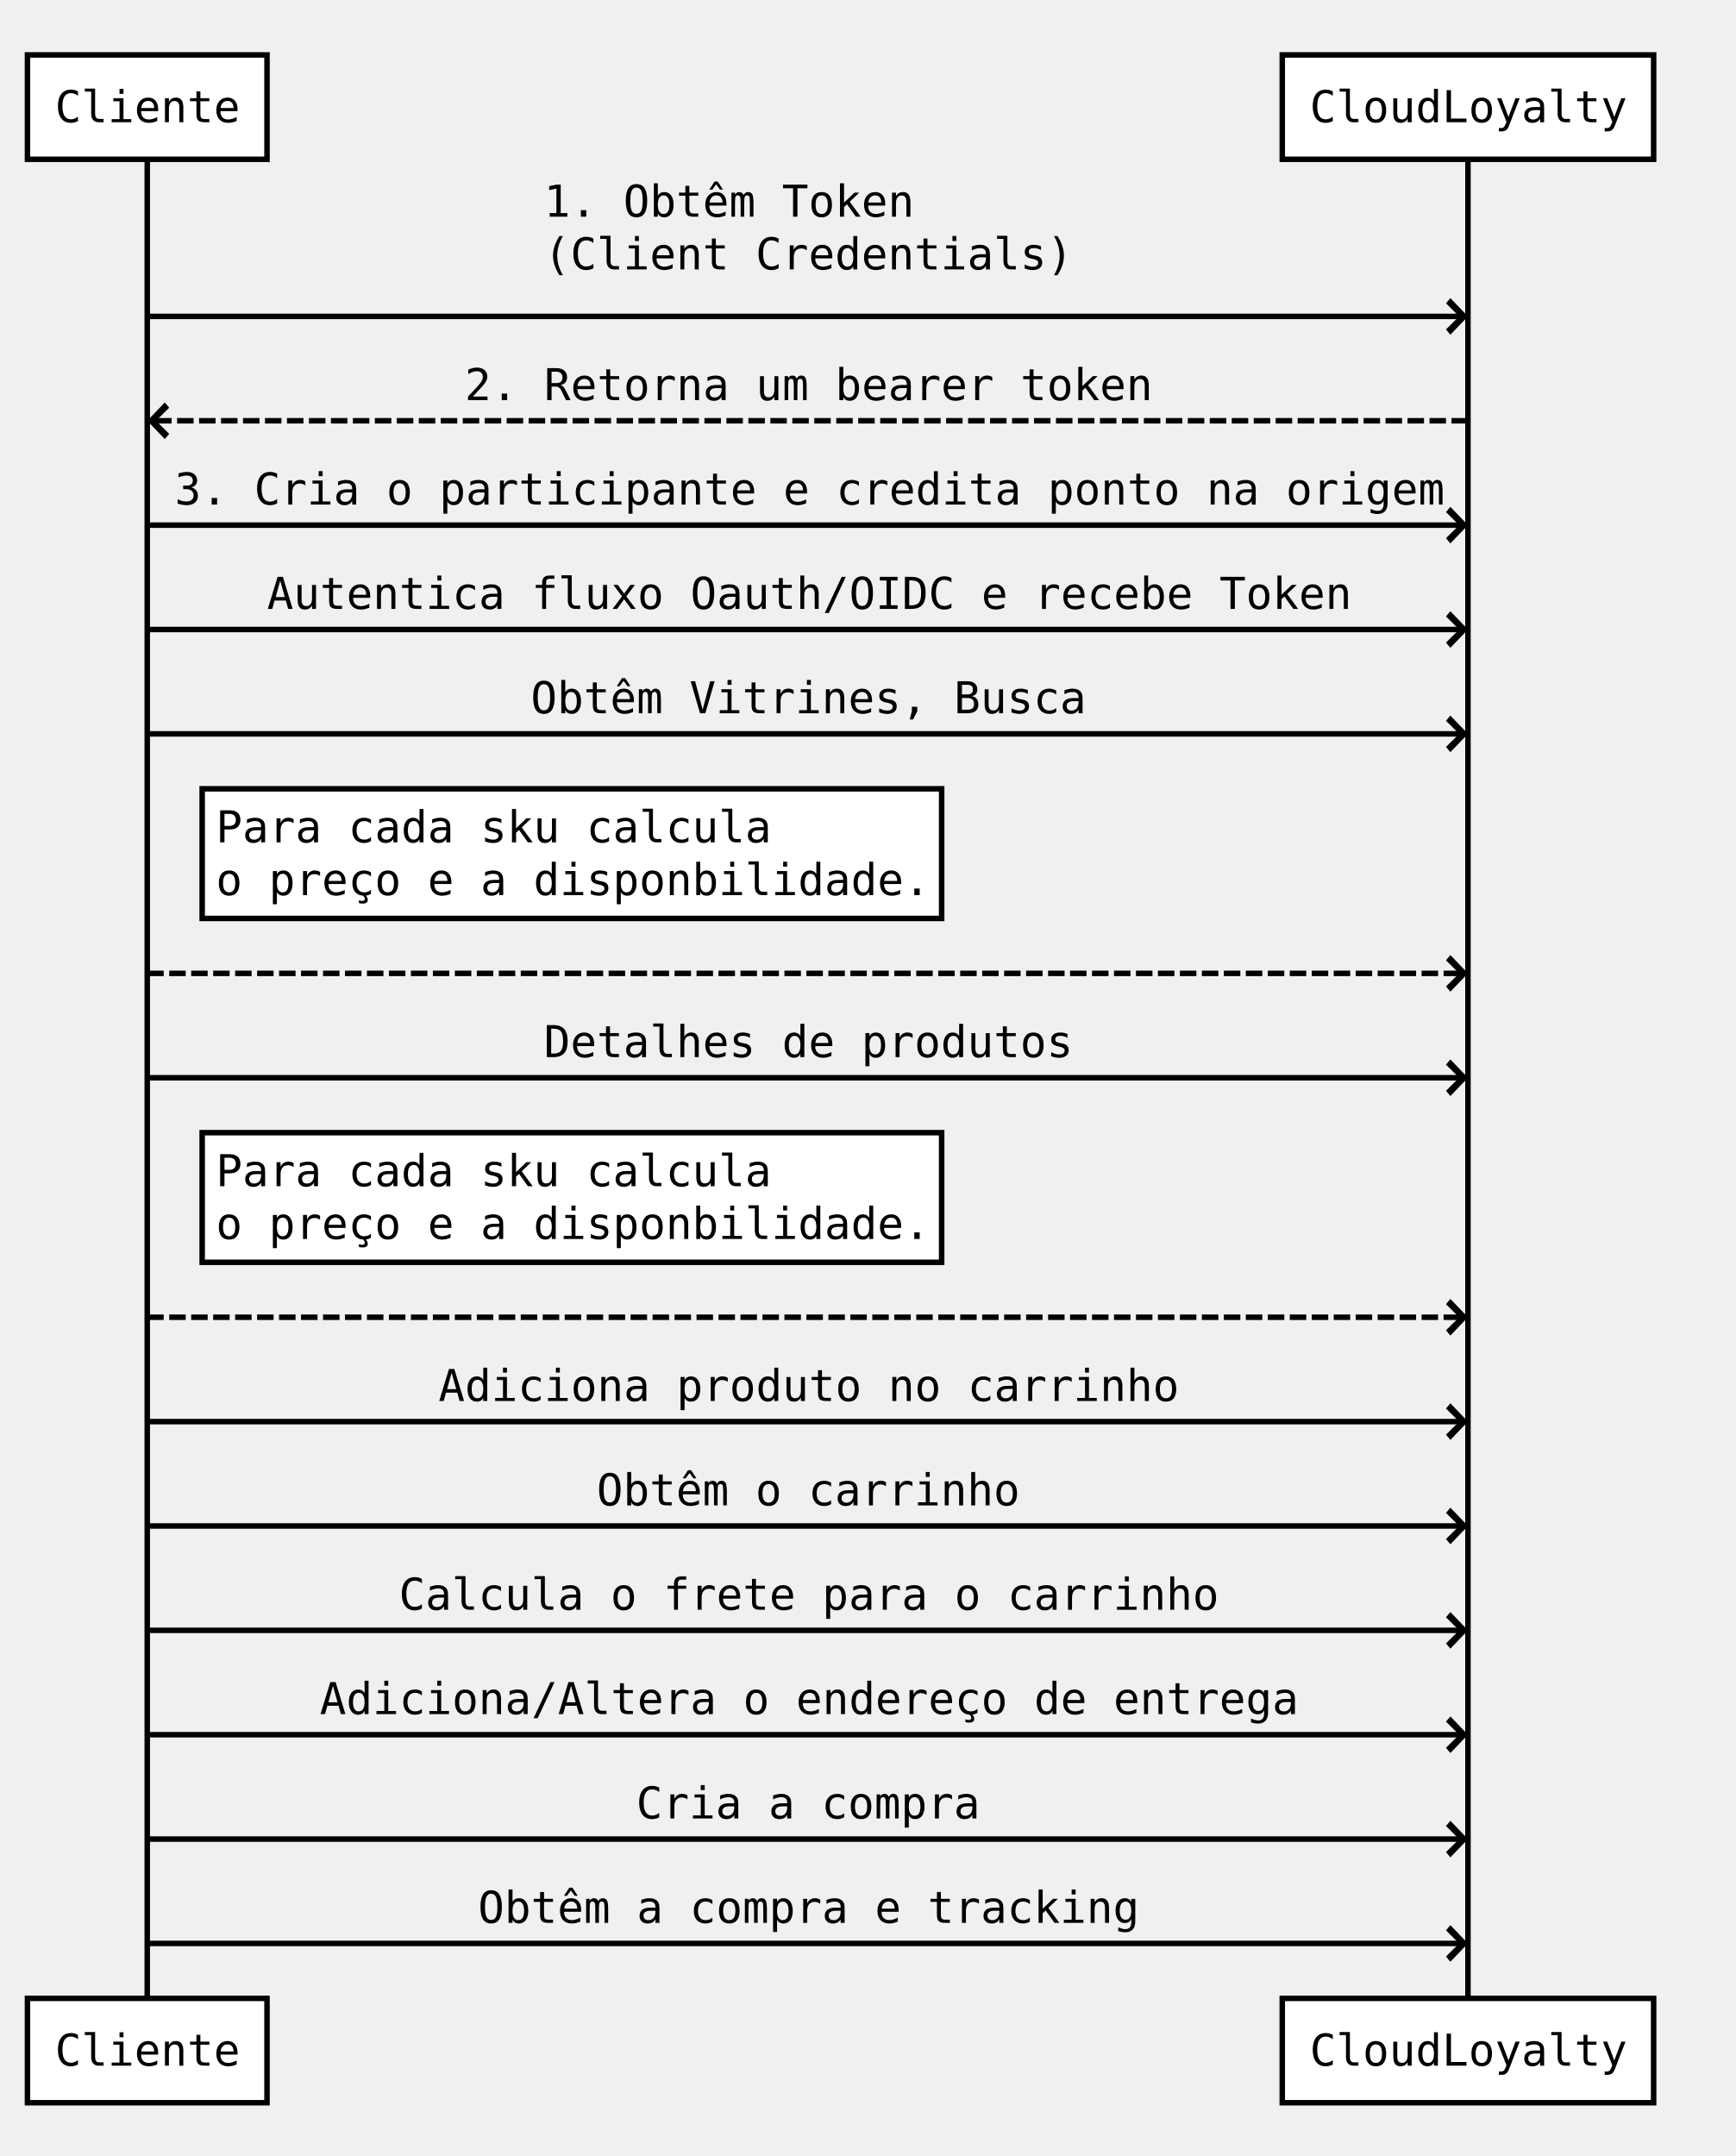
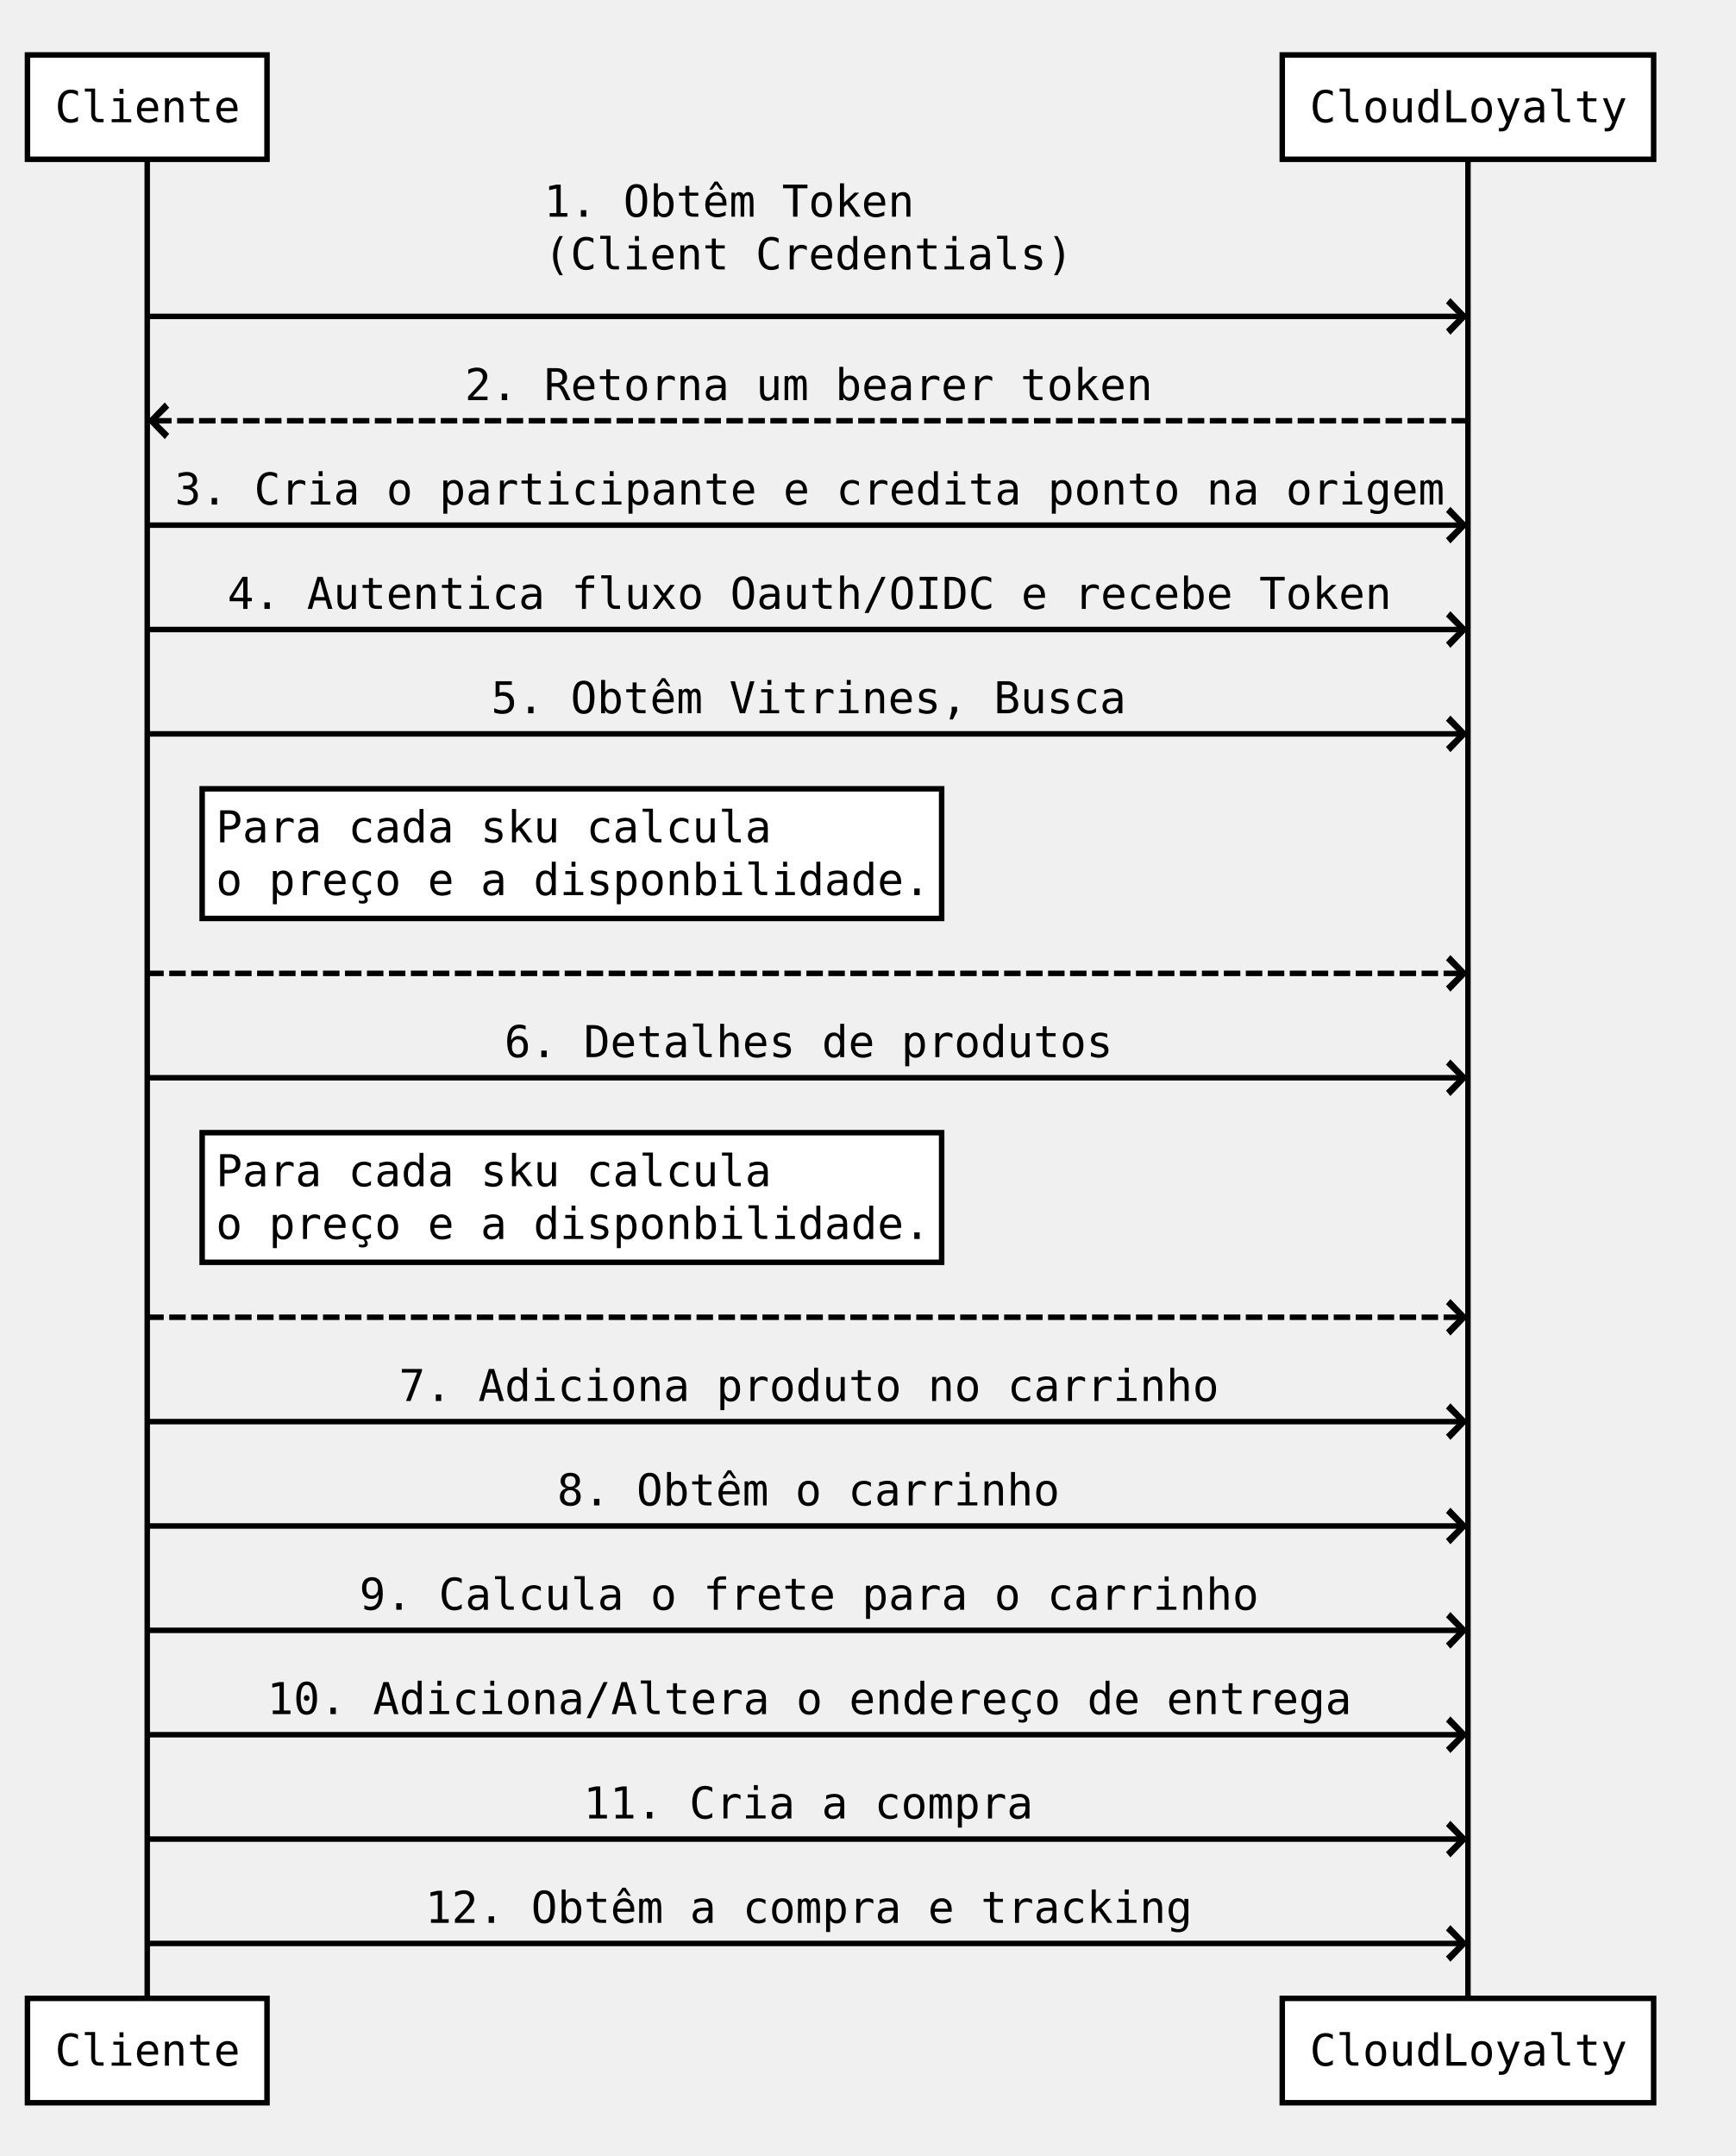
<svg xmlns="http://www.w3.org/2000/svg" width="632" height="785">
  <source>Cliente -&gt;&gt; CloudLoyalty: 1. Obtêm Token \n(Client Credentials)
CloudLoyalty --&gt;&gt; Cliente: 2. Retorna um bearer token
Cliente -&gt;&gt; CloudLoyalty: 3. Cria o participante e credita ponto na origem
- Cliente -&gt;&gt; CloudLoyalty: Autentica fluxo Oauth/OIDC e recebe Token
+ Cliente -&gt;&gt; CloudLoyalty: 4. Autentica fluxo Oauth/OIDC e recebe Token

- Cliente -&gt;&gt; CloudLoyalty: Obtêm Vitrines, Busca\n 
+ Cliente -&gt;&gt; CloudLoyalty: 5. Obtêm Vitrines, Busca\n 
Note right of Cliente: Para cada sku calcula \no preço e a disponbilidade.
Cliente --&gt;&gt; CloudLoyalty:

- Cliente -&gt;&gt; CloudLoyalty: Detalhes de produtos
+ Cliente -&gt;&gt; CloudLoyalty: 6. Detalhes de produtos
Note right of Cliente: Para cada sku calcula \no preço e a disponbilidade.
Cliente --&gt;&gt; CloudLoyalty:

- Cliente -&gt;&gt; CloudLoyalty: Adiciona produto no carrinho
- Cliente -&gt;&gt; CloudLoyalty: Obtêm o carrinho
- Cliente -&gt;&gt; CloudLoyalty: Calcula o frete para o carrinho
- Cliente -&gt;&gt; CloudLoyalty: Adiciona/Altera o endereço de entrega
- Cliente -&gt;&gt; CloudLoyalty: Cria a compra
- Cliente -&gt;&gt; CloudLoyalty: Obtêm a compra e tracking</source>
+ Cliente -&gt;&gt; CloudLoyalty: 7. Adiciona produto no carrinho
+ Cliente -&gt;&gt; CloudLoyalty: 8. Obtêm o carrinho
+ Cliente -&gt;&gt; CloudLoyalty: 9. Calcula o frete para o carrinho
+ Cliente -&gt;&gt; CloudLoyalty: 10. Adiciona/Altera o endereço de entrega
+ Cliente -&gt;&gt; CloudLoyalty: 11. Cria a compra
+ Cliente -&gt;&gt; CloudLoyalty: 12. Obtêm a compra e tracking</source>
  <defs>
    <marker viewBox="0 0 5 5" markerWidth="5" markerHeight="5" orient="auto" refX="5" refY="2.5" id="markerArrowBlock">
      <path d="M 0 0 L 5 2.5 L 0 5 z" />
    </marker>
    <marker viewBox="0 0 9.6 16" markerWidth="4" markerHeight="16" orient="auto" refX="9.6" refY="8" id="markerArrowOpen">
      <path d="M 9.6,8 1.92,16 0,13.7 5.76,8 0,2.286 1.92,0 9.6,8 z" />
    </marker>
  </defs>
  <g class="title" />
  <g class="actor">
    <rect x="10" y="20" width="87.219" height="38" stroke="#000000" fill="#ffffff" style="stroke-width: 2;" />
    <text x="20" y="44.5" style="font-size: 16px; font-family: &quot;Andale Mono&quot;, monospace;">
      <tspan x="20">Cliente</tspan>
    </text>
  </g>
  <g class="actor">
    <rect x="10" y="727.609" width="87.219" height="38" stroke="#000000" fill="#ffffff" style="stroke-width: 2;" />
    <text x="20" y="752.109" style="font-size: 16px; font-family: &quot;Andale Mono&quot;, monospace;">
      <tspan x="20">Cliente</tspan>
    </text>
  </g>
  <line x1="53.609" x2="53.609" y1="58" y2="727.609" stroke="#000000" fill="none" style="stroke-width: 2;" />
  <g class="actor">
    <rect x="466.875" y="20" width="135.219" height="38" stroke="#000000" fill="#ffffff" style="stroke-width: 2;" />
    <text x="476.875" y="44.5" style="font-size: 16px; font-family: &quot;Andale Mono&quot;, monospace;">
      <tspan x="476.875">CloudLoyalty</tspan>
    </text>
  </g>
  <g class="actor">
    <rect x="466.875" y="727.609" width="135.219" height="38" stroke="#000000" fill="#ffffff" style="stroke-width: 2;" />
    <text x="476.875" y="752.109" style="font-size: 16px; font-family: &quot;Andale Mono&quot;, monospace;">
      <tspan x="476.875">CloudLoyalty</tspan>
    </text>
  </g>
  <line x1="534.484" x2="534.484" y1="58" y2="727.609" stroke="#000000" fill="none" style="stroke-width: 2;" />
  <g class="signal">
    <text x="198.031" y="78.898" style="font-size: 16px; font-family: &quot;Andale Mono&quot;, monospace;">
      <tspan x="198.031">1. Obtêm Token</tspan>
      <tspan dy="1.2em" x="198.031">(Client Credentials)</tspan>
    </text>
    <line x1="53.609" x2="534.484" y1="115.203" y2="115.203" stroke="#000000" fill="none" style="stroke-width: 2; marker-end: url(&quot;#markerArrowOpen&quot;);" />
  </g>
  <g class="signal">
    <text x="169.227" y="145.703" style="font-size: 16px; font-family: &quot;Andale Mono&quot;, monospace;">
      <tspan x="169.227">2. Retorna um bearer token</tspan>
    </text>
    <line x1="534.484" x2="53.609" y1="153.203" y2="153.203" stroke="#000000" fill="none" style="stroke-width: 2; stroke-dasharray: 6, 2; marker-end: url(&quot;#markerArrowOpen&quot;);" />
  </g>
  <g class="signal">
    <text x="63.609" y="183.703" style="font-size: 16px; font-family: &quot;Andale Mono&quot;, monospace;">
      <tspan x="63.609">3. Cria o participante e credita ponto na origem</tspan>
    </text>
    <line x1="53.609" x2="534.484" y1="191.203" y2="191.203" stroke="#000000" fill="none" style="stroke-width: 2; marker-end: url(&quot;#markerArrowOpen&quot;);" />
  </g>
  <g class="signal">
-     <text x="97.211" y="221.703" style="font-size: 16px; font-family: &quot;Andale Mono&quot;, monospace;">
-       <tspan x="97.211">Autentica fluxo Oauth/OIDC e recebe Token</tspan>
+     <text x="82.812" y="221.703" style="font-size: 16px; font-family: &quot;Andale Mono&quot;, monospace;">
+       <tspan x="82.812">4. Autentica fluxo Oauth/OIDC e recebe Token</tspan>
    </text>
    <line x1="53.609" x2="534.484" y1="229.203" y2="229.203" stroke="#000000" fill="none" style="stroke-width: 2; marker-end: url(&quot;#markerArrowOpen&quot;);" />
  </g>
  <g class="signal">
-     <text x="193.227" y="259.703" style="font-size: 16px; font-family: &quot;Andale Mono&quot;, monospace;">
-       <tspan x="193.227">Obtêm Vitrines, Busca</tspan>
-       <tspan dy="1.2em" x="193.227" />
+     <text x="178.828" y="259.703" style="font-size: 16px; font-family: &quot;Andale Mono&quot;, monospace;">
+       <tspan x="178.828">5. Obtêm Vitrines, Busca</tspan>
+       <tspan dy="1.2em" x="178.828" />
    </text>
    <line x1="53.609" x2="534.484" y1="267.203" y2="267.203" stroke="#000000" fill="none" style="stroke-width: 2; marker-end: url(&quot;#markerArrowOpen&quot;);" />
  </g>
  <g class="note">
    <rect x="73.609" y="287.203" width="269.25" height="47.203" stroke="#000000" fill="#ffffff" style="stroke-width: 2;" />
    <text x="78.609" y="306.703" style="font-size: 16px; font-family: &quot;Andale Mono&quot;, monospace;">
      <tspan x="78.609">Para cada sku calcula</tspan>
      <tspan dy="1.2em" x="78.609">o preço e a disponbilidade.</tspan>
    </text>
  </g>
  <g class="signal">
    <text x="294.047" y="359.406" style="font-size: 16px; font-family: &quot;Andale Mono&quot;, monospace;">
      <tspan x="294.047" />
    </text>
    <line x1="53.609" x2="534.484" y1="354.406" y2="354.406" stroke="#000000" fill="none" style="stroke-width: 2; stroke-dasharray: 6, 2; marker-end: url(&quot;#markerArrowOpen&quot;);" />
  </g>
  <g class="signal">
-     <text x="198.031" y="384.906" style="font-size: 16px; font-family: &quot;Andale Mono&quot;, monospace;">
-       <tspan x="198.031">Detalhes de produtos</tspan>
+     <text x="183.625" y="384.906" style="font-size: 16px; font-family: &quot;Andale Mono&quot;, monospace;">
+       <tspan x="183.625">6. Detalhes de produtos</tspan>
    </text>
    <line x1="53.609" x2="534.484" y1="392.406" y2="392.406" stroke="#000000" fill="none" style="stroke-width: 2; marker-end: url(&quot;#markerArrowOpen&quot;);" />
  </g>
  <g class="note">
    <rect x="73.609" y="412.406" width="269.25" height="47.203" stroke="#000000" fill="#ffffff" style="stroke-width: 2;" />
    <text x="78.609" y="431.906" style="font-size: 16px; font-family: &quot;Andale Mono&quot;, monospace;">
      <tspan x="78.609">Para cada sku calcula</tspan>
      <tspan dy="1.2em" x="78.609">o preço e a disponbilidade.</tspan>
    </text>
  </g>
  <g class="signal">
    <text x="294.047" y="484.609" style="font-size: 16px; font-family: &quot;Andale Mono&quot;, monospace;">
      <tspan x="294.047" />
    </text>
    <line x1="53.609" x2="534.484" y1="479.609" y2="479.609" stroke="#000000" fill="none" style="stroke-width: 2; stroke-dasharray: 6, 2; marker-end: url(&quot;#markerArrowOpen&quot;);" />
  </g>
  <g class="signal">
-     <text x="159.625" y="510.109" style="font-size: 16px; font-family: &quot;Andale Mono&quot;, monospace;">
-       <tspan x="159.625">Adiciona produto no carrinho</tspan>
+     <text x="145.219" y="510.109" style="font-size: 16px; font-family: &quot;Andale Mono&quot;, monospace;">
+       <tspan x="145.219">7. Adiciona produto no carrinho</tspan>
    </text>
    <line x1="53.609" x2="534.484" y1="517.609" y2="517.609" stroke="#000000" fill="none" style="stroke-width: 2; marker-end: url(&quot;#markerArrowOpen&quot;);" />
  </g>
  <g class="signal">
-     <text x="217.234" y="548.109" style="font-size: 16px; font-family: &quot;Andale Mono&quot;, monospace;">
-       <tspan x="217.234">Obtêm o carrinho</tspan>
+     <text x="202.828" y="548.109" style="font-size: 16px; font-family: &quot;Andale Mono&quot;, monospace;">
+       <tspan x="202.828">8. Obtêm o carrinho</tspan>
    </text>
    <line x1="53.609" x2="534.484" y1="555.609" y2="555.609" stroke="#000000" fill="none" style="stroke-width: 2; marker-end: url(&quot;#markerArrowOpen&quot;);" />
  </g>
  <g class="signal">
-     <text x="145.219" y="586.109" style="font-size: 16px; font-family: &quot;Andale Mono&quot;, monospace;">
-       <tspan x="145.219">Calcula o frete para o carrinho</tspan>
+     <text x="130.82" y="586.109" style="font-size: 16px; font-family: &quot;Andale Mono&quot;, monospace;">
+       <tspan x="130.82">9. Calcula o frete para o carrinho</tspan>
    </text>
    <line x1="53.609" x2="534.484" y1="593.609" y2="593.609" stroke="#000000" fill="none" style="stroke-width: 2; marker-end: url(&quot;#markerArrowOpen&quot;);" />
  </g>
  <g class="signal">
-     <text x="116.414" y="624.109" style="font-size: 16px; font-family: &quot;Andale Mono&quot;, monospace;">
-       <tspan x="116.414">Adiciona/Altera o endereço de entrega</tspan>
+     <text x="97.211" y="624.109" style="font-size: 16px; font-family: &quot;Andale Mono&quot;, monospace;">
+       <tspan x="97.211">10. Adiciona/Altera o endereço de entrega</tspan>
    </text>
    <line x1="53.609" x2="534.484" y1="631.609" y2="631.609" stroke="#000000" fill="none" style="stroke-width: 2; marker-end: url(&quot;#markerArrowOpen&quot;);" />
  </g>
  <g class="signal">
-     <text x="231.633" y="662.109" style="font-size: 16px; font-family: &quot;Andale Mono&quot;, monospace;">
-       <tspan x="231.633">Cria a compra</tspan>
+     <text x="212.43" y="662.109" style="font-size: 16px; font-family: &quot;Andale Mono&quot;, monospace;">
+       <tspan x="212.43">11. Cria a compra</tspan>
    </text>
    <line x1="53.609" x2="534.484" y1="669.609" y2="669.609" stroke="#000000" fill="none" style="stroke-width: 2; marker-end: url(&quot;#markerArrowOpen&quot;);" />
  </g>
  <g class="signal">
-     <text x="174.023" y="700.109" style="font-size: 16px; font-family: &quot;Andale Mono&quot;, monospace;">
-       <tspan x="174.023">Obtêm a compra e tracking</tspan>
+     <text x="154.82" y="700.109" style="font-size: 16px; font-family: &quot;Andale Mono&quot;, monospace;">
+       <tspan x="154.82">12. Obtêm a compra e tracking</tspan>
    </text>
    <line x1="53.609" x2="534.484" y1="707.609" y2="707.609" stroke="#000000" fill="none" style="stroke-width: 2; marker-end: url(&quot;#markerArrowOpen&quot;);" />
  </g>
</svg>
